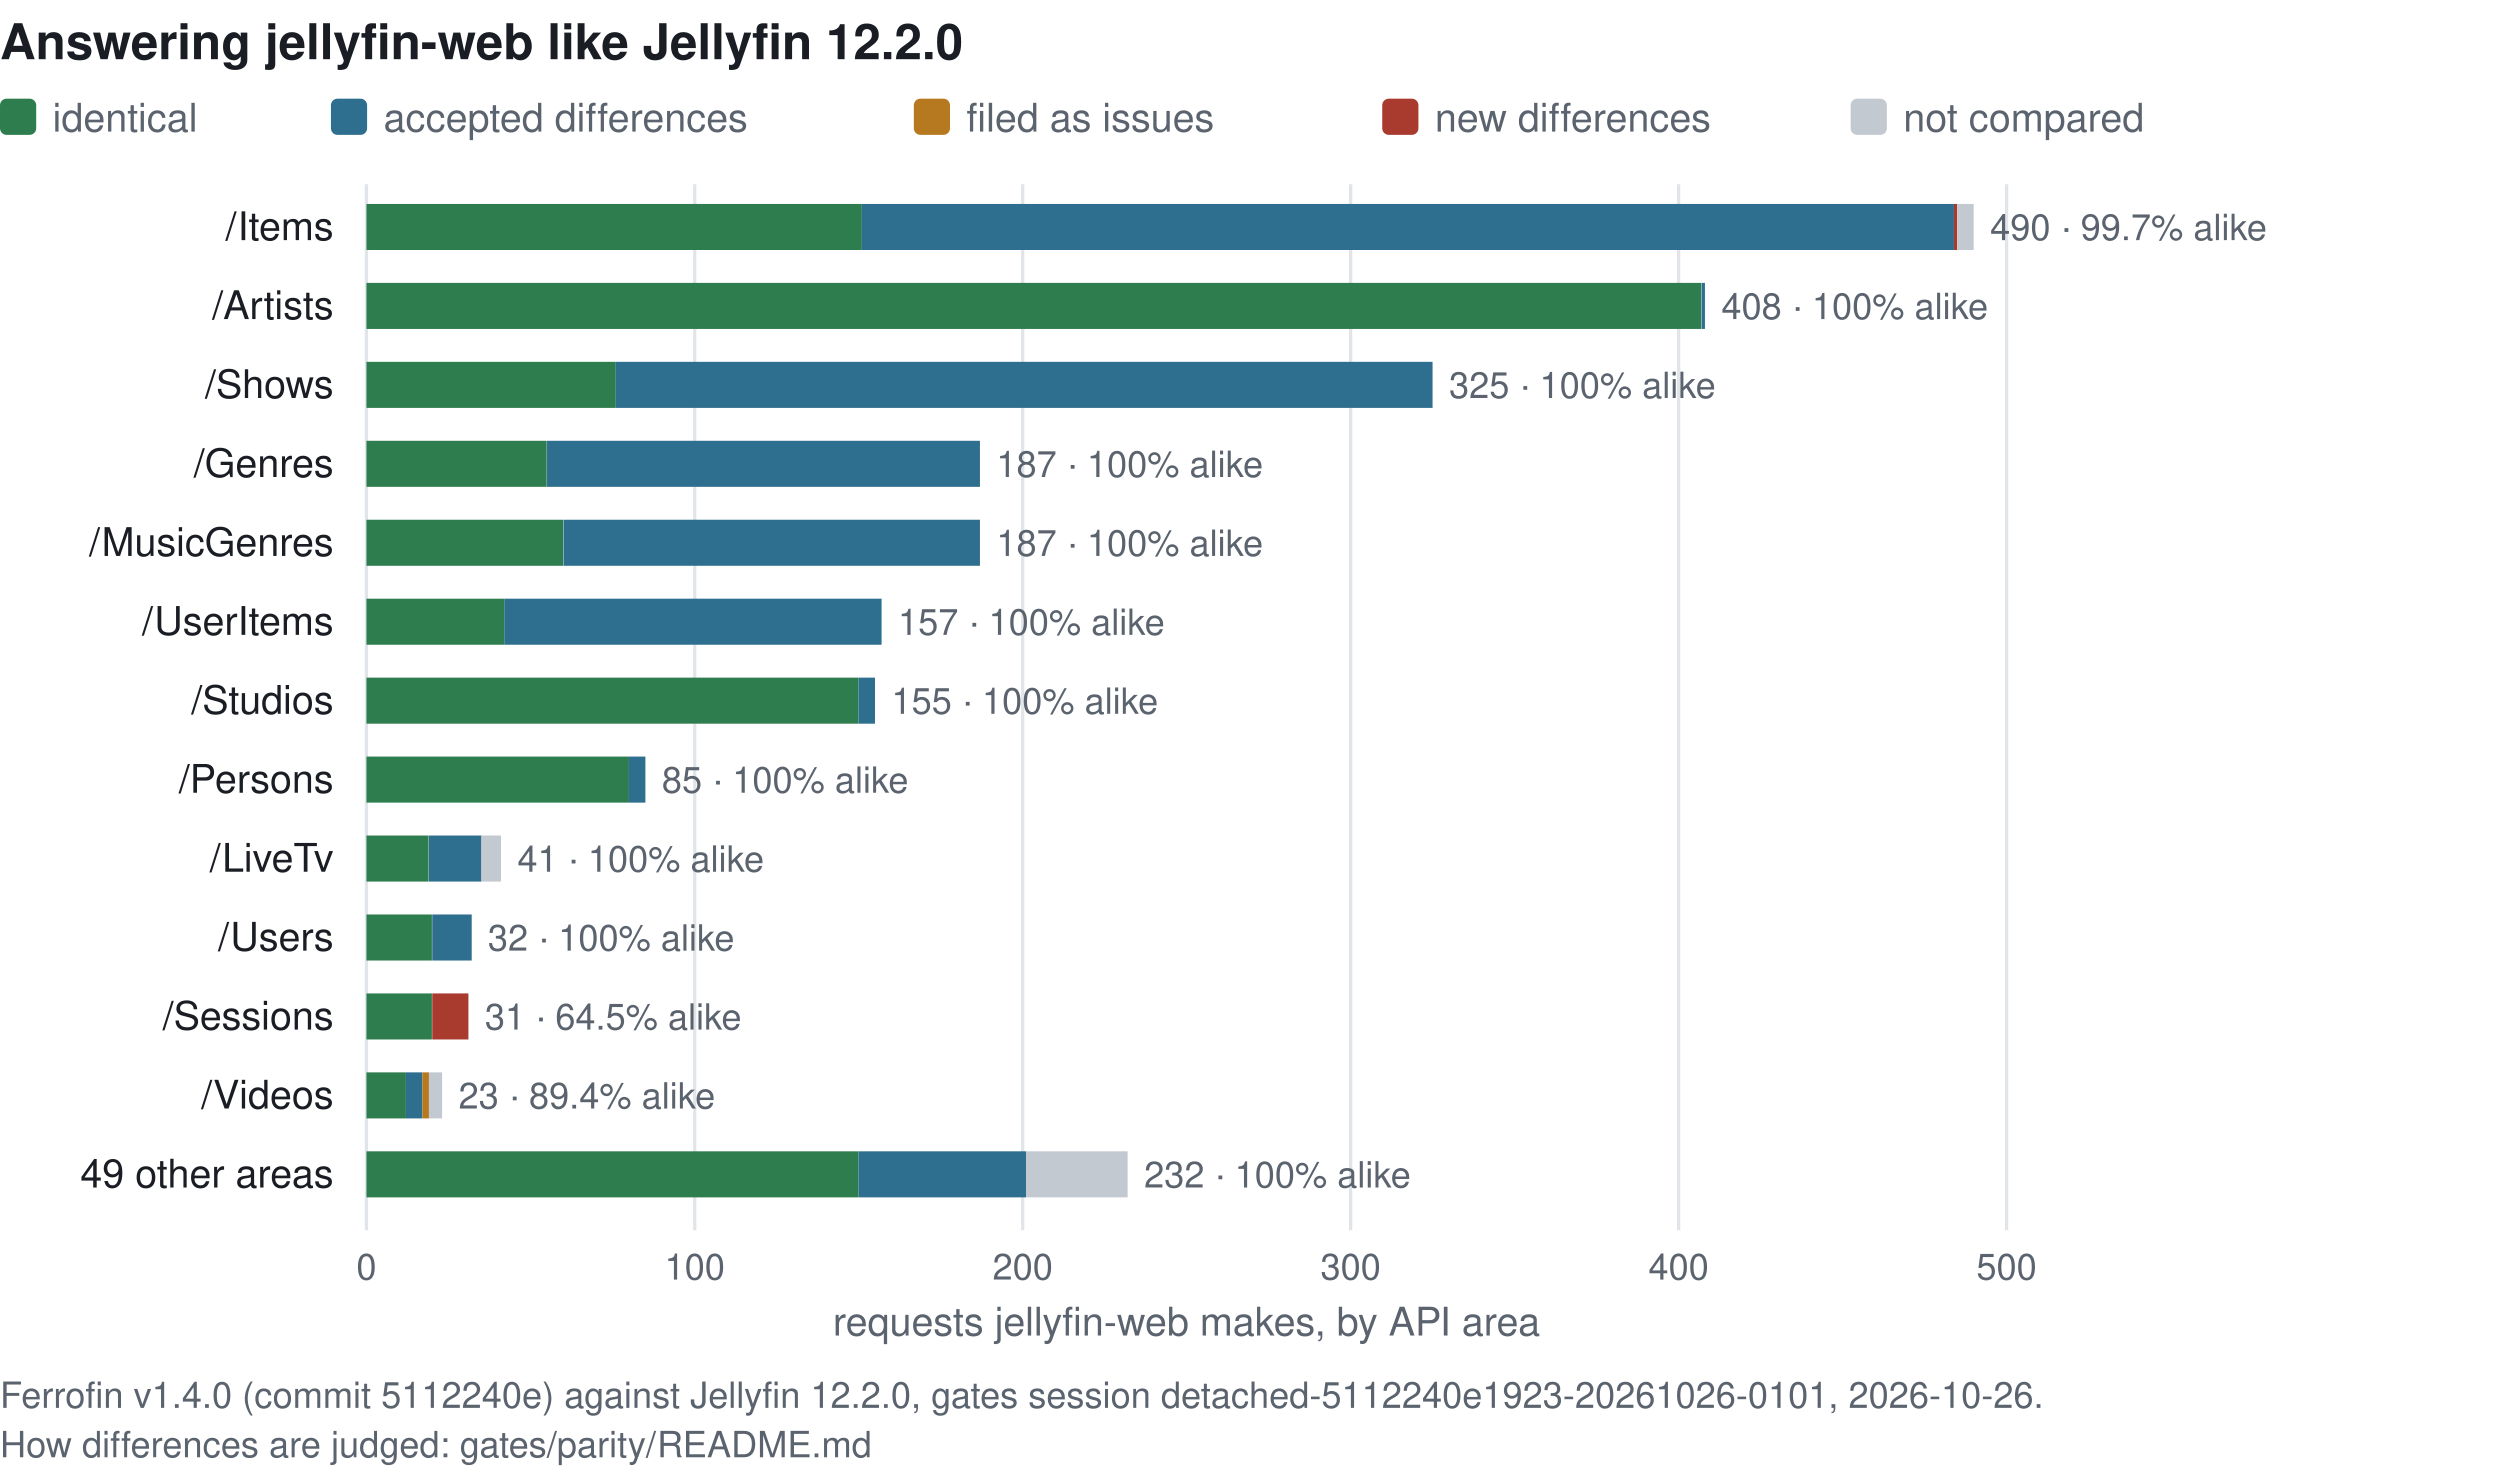
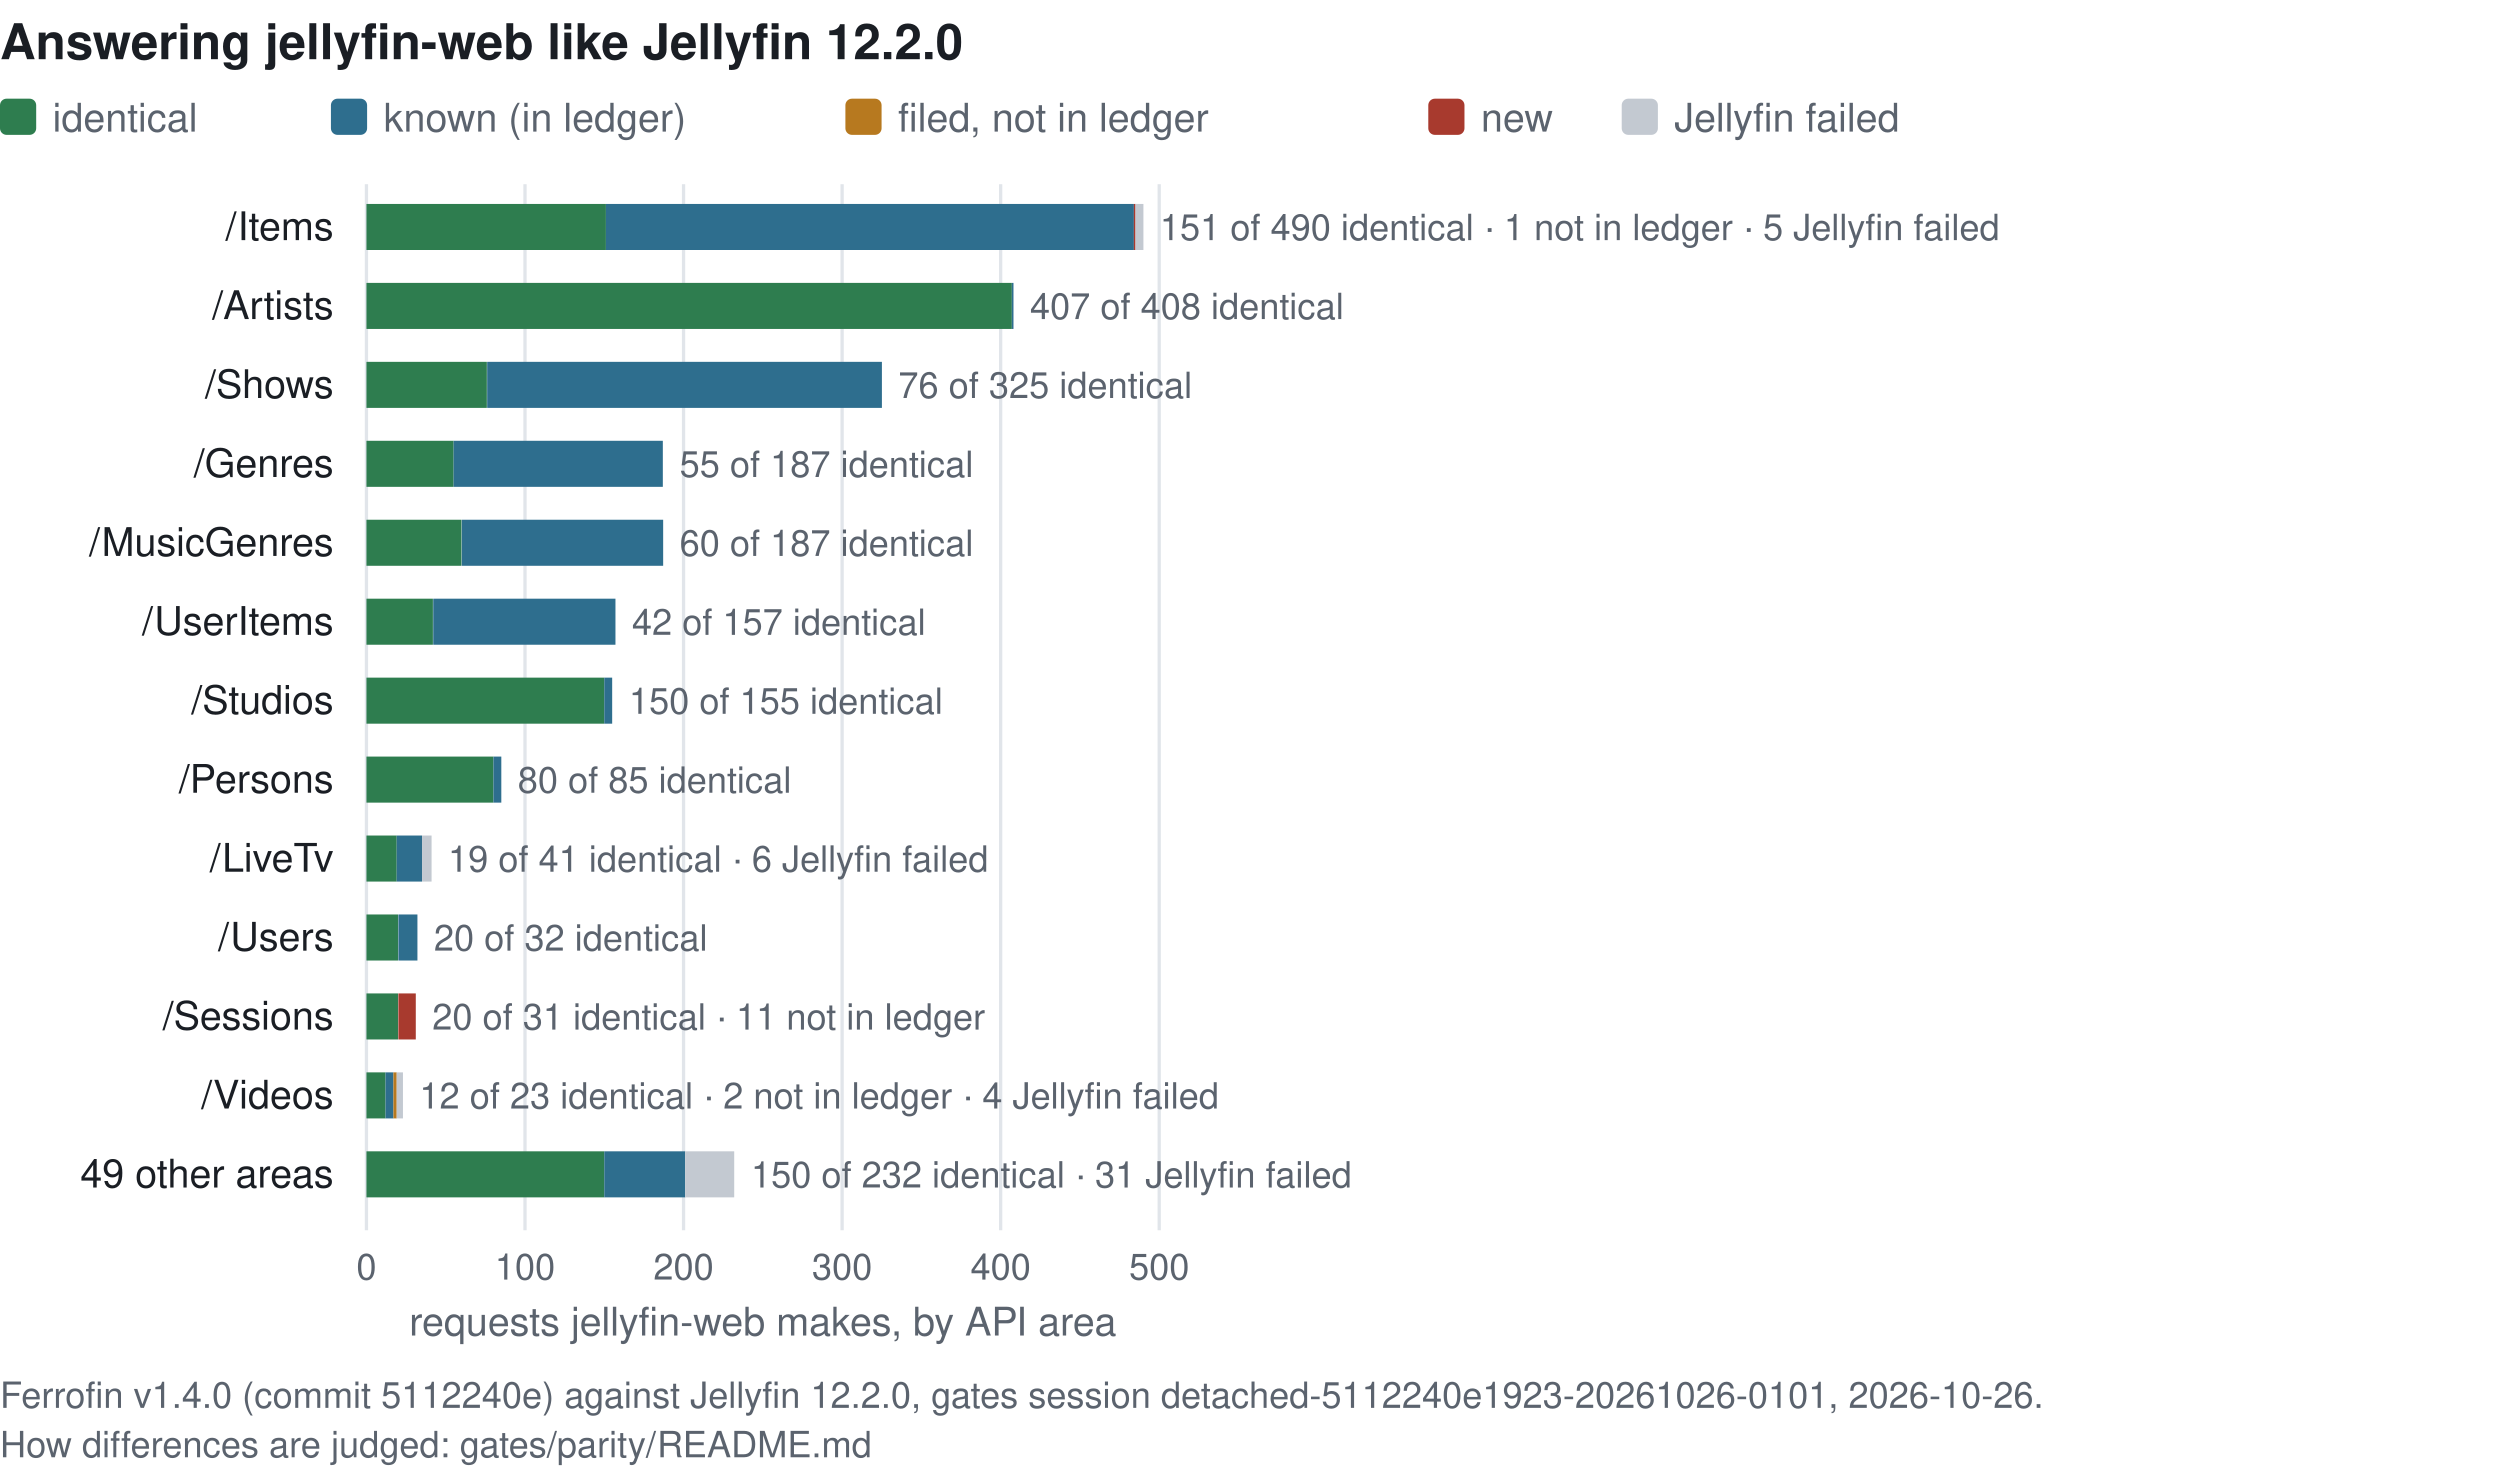
<svg xmlns="http://www.w3.org/2000/svg" width="760" height="450" viewBox="0 0 760 450" font-family="system-ui,-apple-system,'Segoe UI',Helvetica,Arial,sans-serif" role="img">
  <text x="0.0" y="18.0" font-size="15" fill="#1A1E24" text-anchor="start" font-weight="600">Answering jellyfin-web like Jellyfin 12.2.0</text>
  <rect x="0.0" y="30" width="11" height="11" rx="2" fill="#2E7D4F" />
  <text x="16.0" y="40.0" font-size="12" fill="#5B636E" text-anchor="start">identical</text>
  <rect x="100.6" y="30" width="11" height="11" rx="2" fill="#2E6E8E" />
-   <text x="116.6" y="40.0" font-size="12" fill="#5B636E" text-anchor="start">accepted differences</text>
-   <rect x="277.8" y="30" width="11" height="11" rx="2" fill="#B7791F" />
-   <text x="293.8" y="40.0" font-size="12" fill="#5B636E" text-anchor="start">filed as issues</text>
-   <rect x="420.2" y="30" width="11" height="11" rx="2" fill="#A83A2E" />
-   <text x="436.2" y="40.0" font-size="12" fill="#5B636E" text-anchor="start">new differences</text>
-   <rect x="562.6" y="30" width="11" height="11" rx="2" fill="#C3C9D1" />
-   <text x="578.6" y="40.0" font-size="12" fill="#5B636E" text-anchor="start">not compared</text>
+   <text x="116.6" y="40.0" font-size="12" fill="#5B636E" text-anchor="start">known (in ledger)</text>
+   <rect x="257.0" y="30" width="11" height="11" rx="2" fill="#B7791F" />
+   <text x="273.0" y="40.0" font-size="12" fill="#5B636E" text-anchor="start">filed, not in ledger</text>
+   <rect x="434.2" y="30" width="11" height="11" rx="2" fill="#A83A2E" />
+   <text x="450.2" y="40.0" font-size="12" fill="#5B636E" text-anchor="start">new</text>
+   <rect x="493.0" y="30" width="11" height="11" rx="2" fill="#C3C9D1" />
+   <text x="509.0" y="40.0" font-size="12" fill="#5B636E" text-anchor="start">Jellyfin failed</text>
  <line x1="111.4" y1="56" x2="111.4" y2="374.0" stroke="#E1E5EA" stroke-width="1" />
  <text x="111.4" y="389.0" font-size="11" fill="#5B636E" text-anchor="middle">0</text>
-   <line x1="211.2" y1="56" x2="211.2" y2="374.0" stroke="#E1E5EA" stroke-width="1" />
-   <text x="211.2" y="389.0" font-size="11" fill="#5B636E" text-anchor="middle">100</text>
-   <line x1="310.9" y1="56" x2="310.9" y2="374.0" stroke="#E1E5EA" stroke-width="1" />
-   <text x="310.9" y="389.0" font-size="11" fill="#5B636E" text-anchor="middle">200</text>
-   <line x1="410.6" y1="56" x2="410.6" y2="374.0" stroke="#E1E5EA" stroke-width="1" />
-   <text x="410.6" y="389.0" font-size="11" fill="#5B636E" text-anchor="middle">300</text>
-   <line x1="510.3" y1="56" x2="510.3" y2="374.0" stroke="#E1E5EA" stroke-width="1" />
-   <text x="510.3" y="389.0" font-size="11" fill="#5B636E" text-anchor="middle">400</text>
-   <line x1="610.0" y1="56" x2="610.0" y2="374.0" stroke="#E1E5EA" stroke-width="1" />
-   <text x="610.0" y="389.0" font-size="11" fill="#5B636E" text-anchor="middle">500</text>
-   <text x="360.7" y="406.0" font-size="12" fill="#5B636E" text-anchor="middle">requests jellyfin-web makes, by API area</text>
+   <line x1="159.6" y1="56" x2="159.6" y2="374.0" stroke="#E1E5EA" stroke-width="1" />
+   <text x="159.6" y="389.0" font-size="11" fill="#5B636E" text-anchor="middle">100</text>
+   <line x1="207.8" y1="56" x2="207.8" y2="374.0" stroke="#E1E5EA" stroke-width="1" />
+   <text x="207.8" y="389.0" font-size="11" fill="#5B636E" text-anchor="middle">200</text>
+   <line x1="256.0" y1="56" x2="256.0" y2="374.0" stroke="#E1E5EA" stroke-width="1" />
+   <text x="256.0" y="389.0" font-size="11" fill="#5B636E" text-anchor="middle">300</text>
+   <line x1="304.2" y1="56" x2="304.2" y2="374.0" stroke="#E1E5EA" stroke-width="1" />
+   <text x="304.2" y="389.0" font-size="11" fill="#5B636E" text-anchor="middle">400</text>
+   <line x1="352.4" y1="56" x2="352.4" y2="374.0" stroke="#E1E5EA" stroke-width="1" />
+   <text x="352.4" y="389.0" font-size="11" fill="#5B636E" text-anchor="middle">500</text>
+   <text x="231.9" y="406.0" font-size="12" fill="#5B636E" text-anchor="middle">requests jellyfin-web makes, by API area</text>
  <text x="101.4" y="73.0" font-size="12" fill="#1A1E24" text-anchor="end">/Items</text>
-   <rect x="111.4" y="62.0" width="150.6" height="14" fill="#2E7D4F" />
-   <rect x="262.0" y="62.0" width="332.0" height="14" fill="#2E6E8E" />
-   <rect x="594.0" y="62.0" width="1.0" height="14" fill="#A83A2E" />
-   <rect x="595.0" y="62.0" width="5.0" height="14" fill="#C3C9D1" />
-   <text x="605.0" y="73.0" font-size="11" fill="#5B636E" text-anchor="start">490  ·  99.7% alike</text>
+   <rect x="111.4" y="62.0" width="72.8" height="14" fill="#2E7D4F" />
+   <rect x="184.2" y="62.0" width="160.5" height="14" fill="#2E6E8E" />
+   <rect x="344.7" y="62.0" width="0.5" height="14" fill="#A83A2E" />
+   <rect x="345.2" y="62.0" width="2.4" height="14" fill="#C3C9D1" />
+   <text x="352.6" y="73.0" font-size="11" fill="#5B636E" text-anchor="start">151 of 490 identical  ·  1 not in ledger  ·  5 Jellyfin failed</text>
  <text x="101.4" y="97.0" font-size="12" fill="#1A1E24" text-anchor="end">/Artists</text>
-   <rect x="111.4" y="86.0" width="405.8" height="14" fill="#2E7D4F" />
-   <rect x="517.3" y="86.0" width="1.0" height="14" fill="#2E6E8E" />
-   <text x="523.3" y="97.0" font-size="11" fill="#5B636E" text-anchor="start">408  ·  100% alike</text>
+   <rect x="111.4" y="86.0" width="196.2" height="14" fill="#2E7D4F" />
+   <rect x="307.6" y="86.0" width="0.5" height="14" fill="#2E6E8E" />
+   <text x="313.1" y="97.0" font-size="11" fill="#5B636E" text-anchor="start">407 of 408 identical</text>
  <text x="101.4" y="121.0" font-size="12" fill="#1A1E24" text-anchor="end">/Shows</text>
-   <rect x="111.4" y="110.0" width="75.8" height="14" fill="#2E7D4F" />
-   <rect x="187.2" y="110.0" width="248.3" height="14" fill="#2E6E8E" />
-   <text x="440.5" y="121.0" font-size="11" fill="#5B636E" text-anchor="start">325  ·  100% alike</text>
+   <rect x="111.4" y="110.0" width="36.6" height="14" fill="#2E7D4F" />
+   <rect x="148.1" y="110.0" width="120.0" height="14" fill="#2E6E8E" />
+   <text x="273.1" y="121.0" font-size="11" fill="#5B636E" text-anchor="start">76 of 325 identical</text>
  <text x="101.4" y="145.0" font-size="12" fill="#1A1E24" text-anchor="end">/Genres</text>
-   <rect x="111.4" y="134.0" width="54.8" height="14" fill="#2E7D4F" />
-   <rect x="166.3" y="134.0" width="131.6" height="14" fill="#2E6E8E" />
-   <text x="302.9" y="145.0" font-size="11" fill="#5B636E" text-anchor="start">187  ·  100% alike</text>
+   <rect x="111.4" y="134.0" width="26.5" height="14" fill="#2E7D4F" />
+   <rect x="137.9" y="134.0" width="63.6" height="14" fill="#2E6E8E" />
+   <text x="206.6" y="145.0" font-size="11" fill="#5B636E" text-anchor="start">55 of 187 identical</text>
  <text x="101.4" y="169.0" font-size="12" fill="#1A1E24" text-anchor="end">/MusicGenres</text>
-   <rect x="111.4" y="158.0" width="59.8" height="14" fill="#2E7D4F" />
-   <rect x="171.3" y="158.0" width="126.6" height="14" fill="#2E6E8E" />
-   <text x="302.9" y="169.0" font-size="11" fill="#5B636E" text-anchor="start">187  ·  100% alike</text>
+   <rect x="111.4" y="158.0" width="28.9" height="14" fill="#2E7D4F" />
+   <rect x="140.4" y="158.0" width="61.2" height="14" fill="#2E6E8E" />
+   <text x="206.6" y="169.0" font-size="11" fill="#5B636E" text-anchor="start">60 of 187 identical</text>
  <text x="101.4" y="193.0" font-size="12" fill="#1A1E24" text-anchor="end">/UserItems</text>
-   <rect x="111.4" y="182.0" width="41.9" height="14" fill="#2E7D4F" />
-   <rect x="153.3" y="182.0" width="114.7" height="14" fill="#2E6E8E" />
-   <text x="273.0" y="193.0" font-size="11" fill="#5B636E" text-anchor="start">157  ·  100% alike</text>
+   <rect x="111.4" y="182.0" width="20.2" height="14" fill="#2E7D4F" />
+   <rect x="131.7" y="182.0" width="55.4" height="14" fill="#2E6E8E" />
+   <text x="192.1" y="193.0" font-size="11" fill="#5B636E" text-anchor="start">42 of 157 identical</text>
  <text x="101.4" y="217.0" font-size="12" fill="#1A1E24" text-anchor="end">/Studios</text>
-   <rect x="111.4" y="206.0" width="149.6" height="14" fill="#2E7D4F" />
-   <rect x="261.0" y="206.0" width="5.0" height="14" fill="#2E6E8E" />
-   <text x="271.0" y="217.0" font-size="11" fill="#5B636E" text-anchor="start">155  ·  100% alike</text>
+   <rect x="111.4" y="206.0" width="72.3" height="14" fill="#2E7D4F" />
+   <rect x="183.7" y="206.0" width="2.4" height="14" fill="#2E6E8E" />
+   <text x="191.2" y="217.0" font-size="11" fill="#5B636E" text-anchor="start">150 of 155 identical</text>
  <text x="101.4" y="241.0" font-size="12" fill="#1A1E24" text-anchor="end">/Persons</text>
-   <rect x="111.4" y="230.0" width="79.8" height="14" fill="#2E7D4F" />
-   <rect x="191.2" y="230.0" width="5.0" height="14" fill="#2E6E8E" />
-   <text x="201.2" y="241.0" font-size="11" fill="#5B636E" text-anchor="start">85  ·  100% alike</text>
+   <rect x="111.4" y="230.0" width="38.6" height="14" fill="#2E7D4F" />
+   <rect x="150.0" y="230.0" width="2.4" height="14" fill="#2E6E8E" />
+   <text x="157.4" y="241.0" font-size="11" fill="#5B636E" text-anchor="start">80 of 85 identical</text>
  <text x="101.4" y="265.0" font-size="12" fill="#1A1E24" text-anchor="end">/LiveTv</text>
-   <rect x="111.4" y="254.0" width="18.9" height="14" fill="#2E7D4F" />
-   <rect x="130.4" y="254.0" width="16.0" height="14" fill="#2E6E8E" />
-   <rect x="146.3" y="254.0" width="6.0" height="14" fill="#C3C9D1" />
-   <text x="157.3" y="265.0" font-size="11" fill="#5B636E" text-anchor="start">41  ·  100% alike</text>
+   <rect x="111.4" y="254.0" width="9.2" height="14" fill="#2E7D4F" />
+   <rect x="120.6" y="254.0" width="7.7" height="14" fill="#2E6E8E" />
+   <rect x="128.3" y="254.0" width="2.9" height="14" fill="#C3C9D1" />
+   <text x="136.2" y="265.0" font-size="11" fill="#5B636E" text-anchor="start">19 of 41 identical  ·  6 Jellyfin failed</text>
  <text x="101.4" y="289.0" font-size="12" fill="#1A1E24" text-anchor="end">/Users</text>
-   <rect x="111.4" y="278.0" width="19.9" height="14" fill="#2E7D4F" />
-   <rect x="131.4" y="278.0" width="12.0" height="14" fill="#2E6E8E" />
-   <text x="148.3" y="289.0" font-size="11" fill="#5B636E" text-anchor="start">32  ·  100% alike</text>
+   <rect x="111.4" y="278.0" width="9.6" height="14" fill="#2E7D4F" />
+   <rect x="121.1" y="278.0" width="5.8" height="14" fill="#2E6E8E" />
+   <text x="131.9" y="289.0" font-size="11" fill="#5B636E" text-anchor="start">20 of 32 identical</text>
  <text x="101.4" y="313.0" font-size="12" fill="#1A1E24" text-anchor="end">/Sessions</text>
-   <rect x="111.4" y="302.0" width="19.9" height="14" fill="#2E7D4F" />
-   <rect x="131.4" y="302.0" width="11.0" height="14" fill="#A83A2E" />
-   <text x="147.4" y="313.0" font-size="11" fill="#5B636E" text-anchor="start">31  ·  64.5% alike</text>
+   <rect x="111.4" y="302.0" width="9.6" height="14" fill="#2E7D4F" />
+   <rect x="121.1" y="302.0" width="5.3" height="14" fill="#A83A2E" />
+   <text x="131.4" y="313.0" font-size="11" fill="#5B636E" text-anchor="start">20 of 31 identical  ·  11 not in ledger</text>
  <text x="101.4" y="337.0" font-size="12" fill="#1A1E24" text-anchor="end">/Videos</text>
-   <rect x="111.4" y="326.0" width="12.0" height="14" fill="#2E7D4F" />
-   <rect x="123.4" y="326.0" width="5.0" height="14" fill="#2E6E8E" />
-   <rect x="128.4" y="326.0" width="2.0" height="14" fill="#B7791F" />
-   <rect x="130.4" y="326.0" width="4.0" height="14" fill="#C3C9D1" />
-   <text x="139.4" y="337.0" font-size="11" fill="#5B636E" text-anchor="start">23  ·  89.4% alike</text>
+   <rect x="111.4" y="326.0" width="5.8" height="14" fill="#2E7D4F" />
+   <rect x="117.2" y="326.0" width="2.4" height="14" fill="#2E6E8E" />
+   <rect x="119.6" y="326.0" width="1.0" height="14" fill="#B7791F" />
+   <rect x="120.6" y="326.0" width="1.9" height="14" fill="#C3C9D1" />
+   <text x="127.5" y="337.0" font-size="11" fill="#5B636E" text-anchor="start">12 of 23 identical  ·  2 not in ledger  ·  4 Jellyfin failed</text>
  <text x="101.4" y="361.0" font-size="12" fill="#1A1E24" text-anchor="end">49 other areas</text>
-   <rect x="111.4" y="350.0" width="149.6" height="14" fill="#2E7D4F" />
-   <rect x="261.0" y="350.0" width="50.9" height="14" fill="#2E6E8E" />
-   <rect x="311.9" y="350.0" width="30.9" height="14" fill="#C3C9D1" />
-   <text x="347.8" y="361.0" font-size="11" fill="#5B636E" text-anchor="start">232  ·  100% alike</text>
+   <rect x="111.4" y="350.0" width="72.3" height="14" fill="#2E7D4F" />
+   <rect x="183.7" y="350.0" width="24.6" height="14" fill="#2E6E8E" />
+   <rect x="208.3" y="350.0" width="14.9" height="14" fill="#C3C9D1" />
+   <text x="228.3" y="361.0" font-size="11" fill="#5B636E" text-anchor="start">150 of 232 identical  ·  31 Jellyfin failed</text>
  <text x="0.0" y="428.0" font-size="11" fill="#5B636E" text-anchor="start">Ferrofin v1.4.0 (commit 5112240e) against Jellyfin 12.2.0, gates session detached-5112240e1923-20261026-0101, 2026-10-26.</text>
  <text x="0.0" y="443.0" font-size="11" fill="#5B636E" text-anchor="start">How differences are judged: gates/parity/README.md</text>
</svg>
